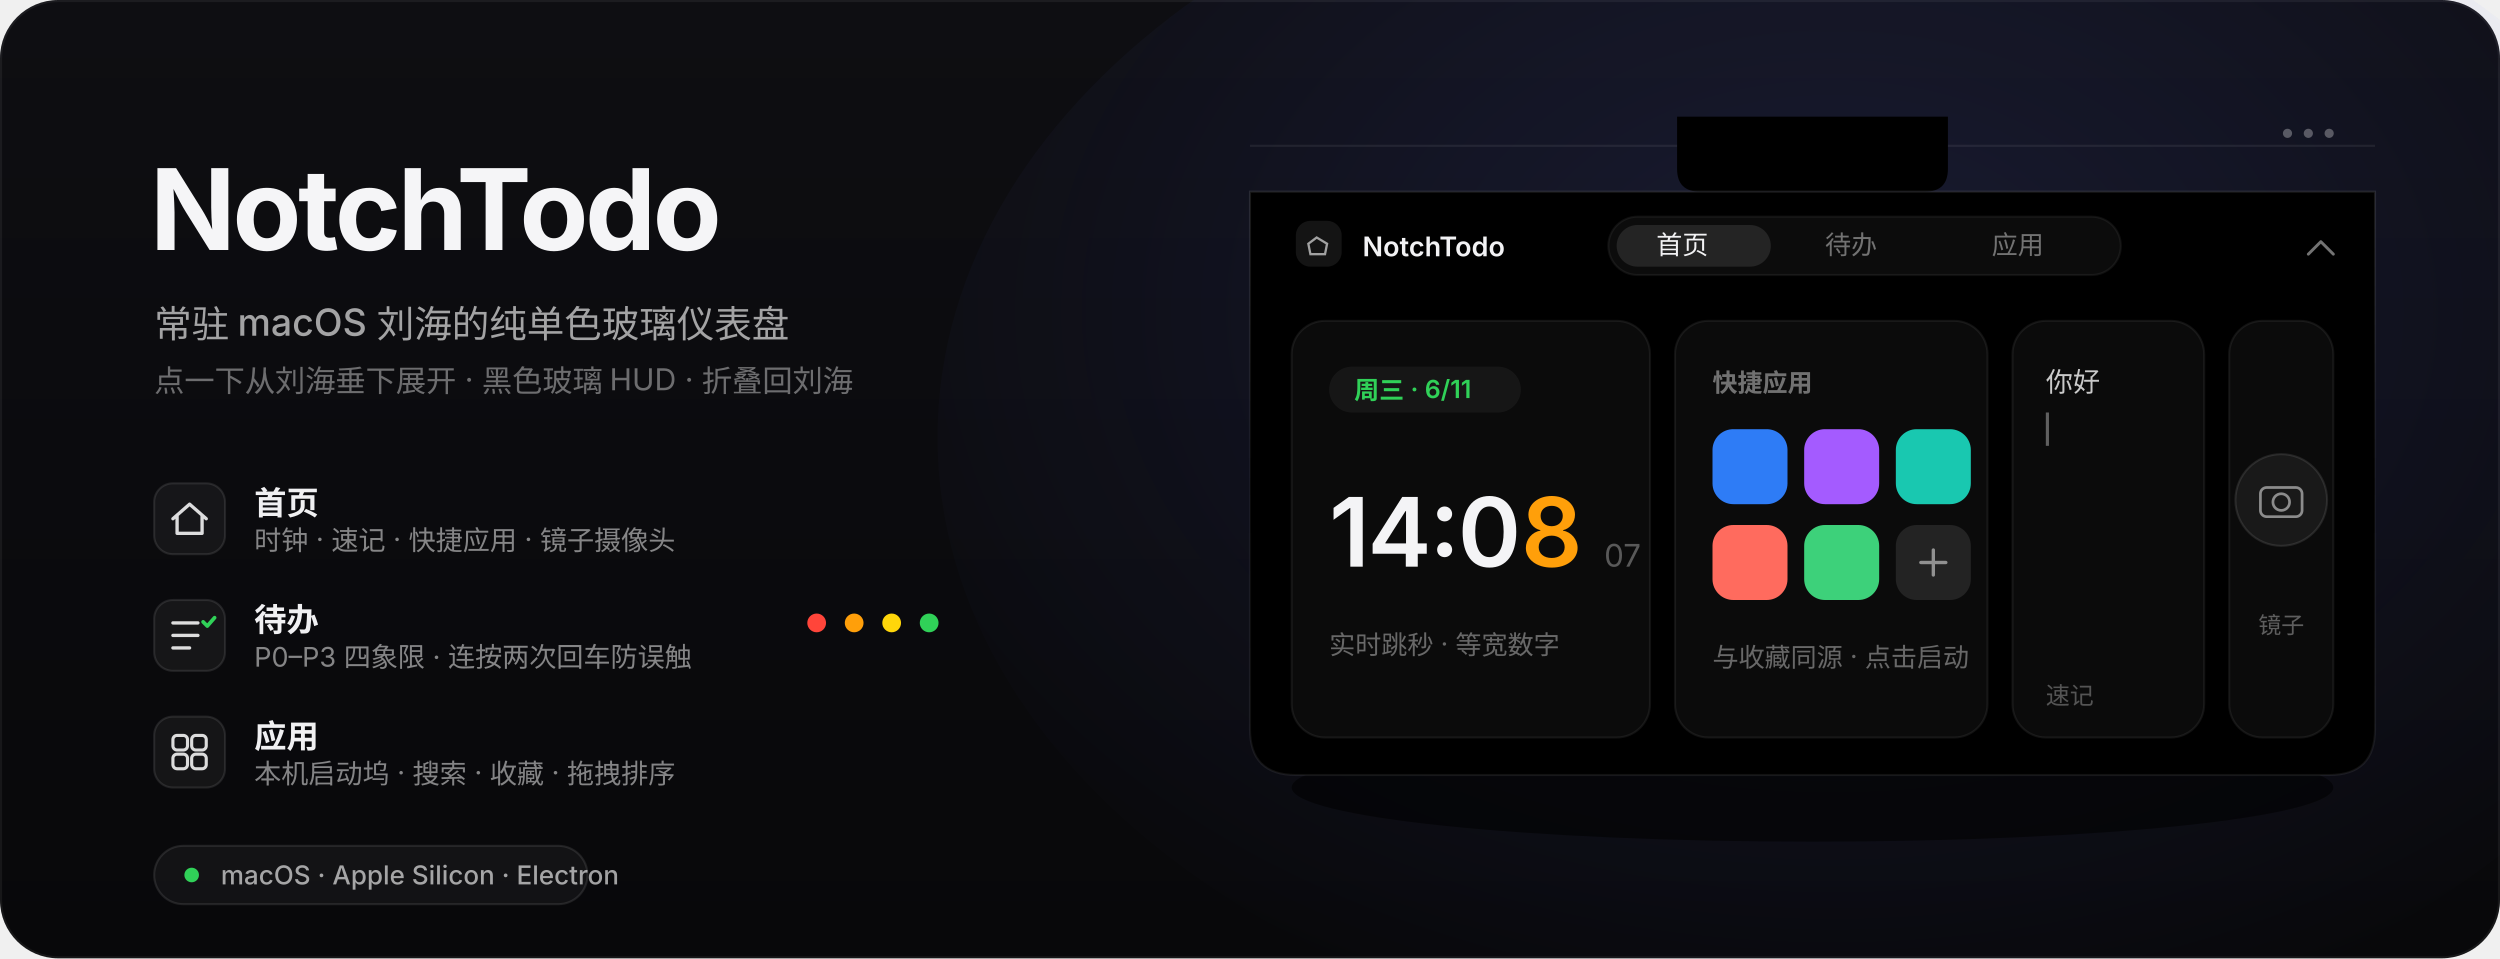
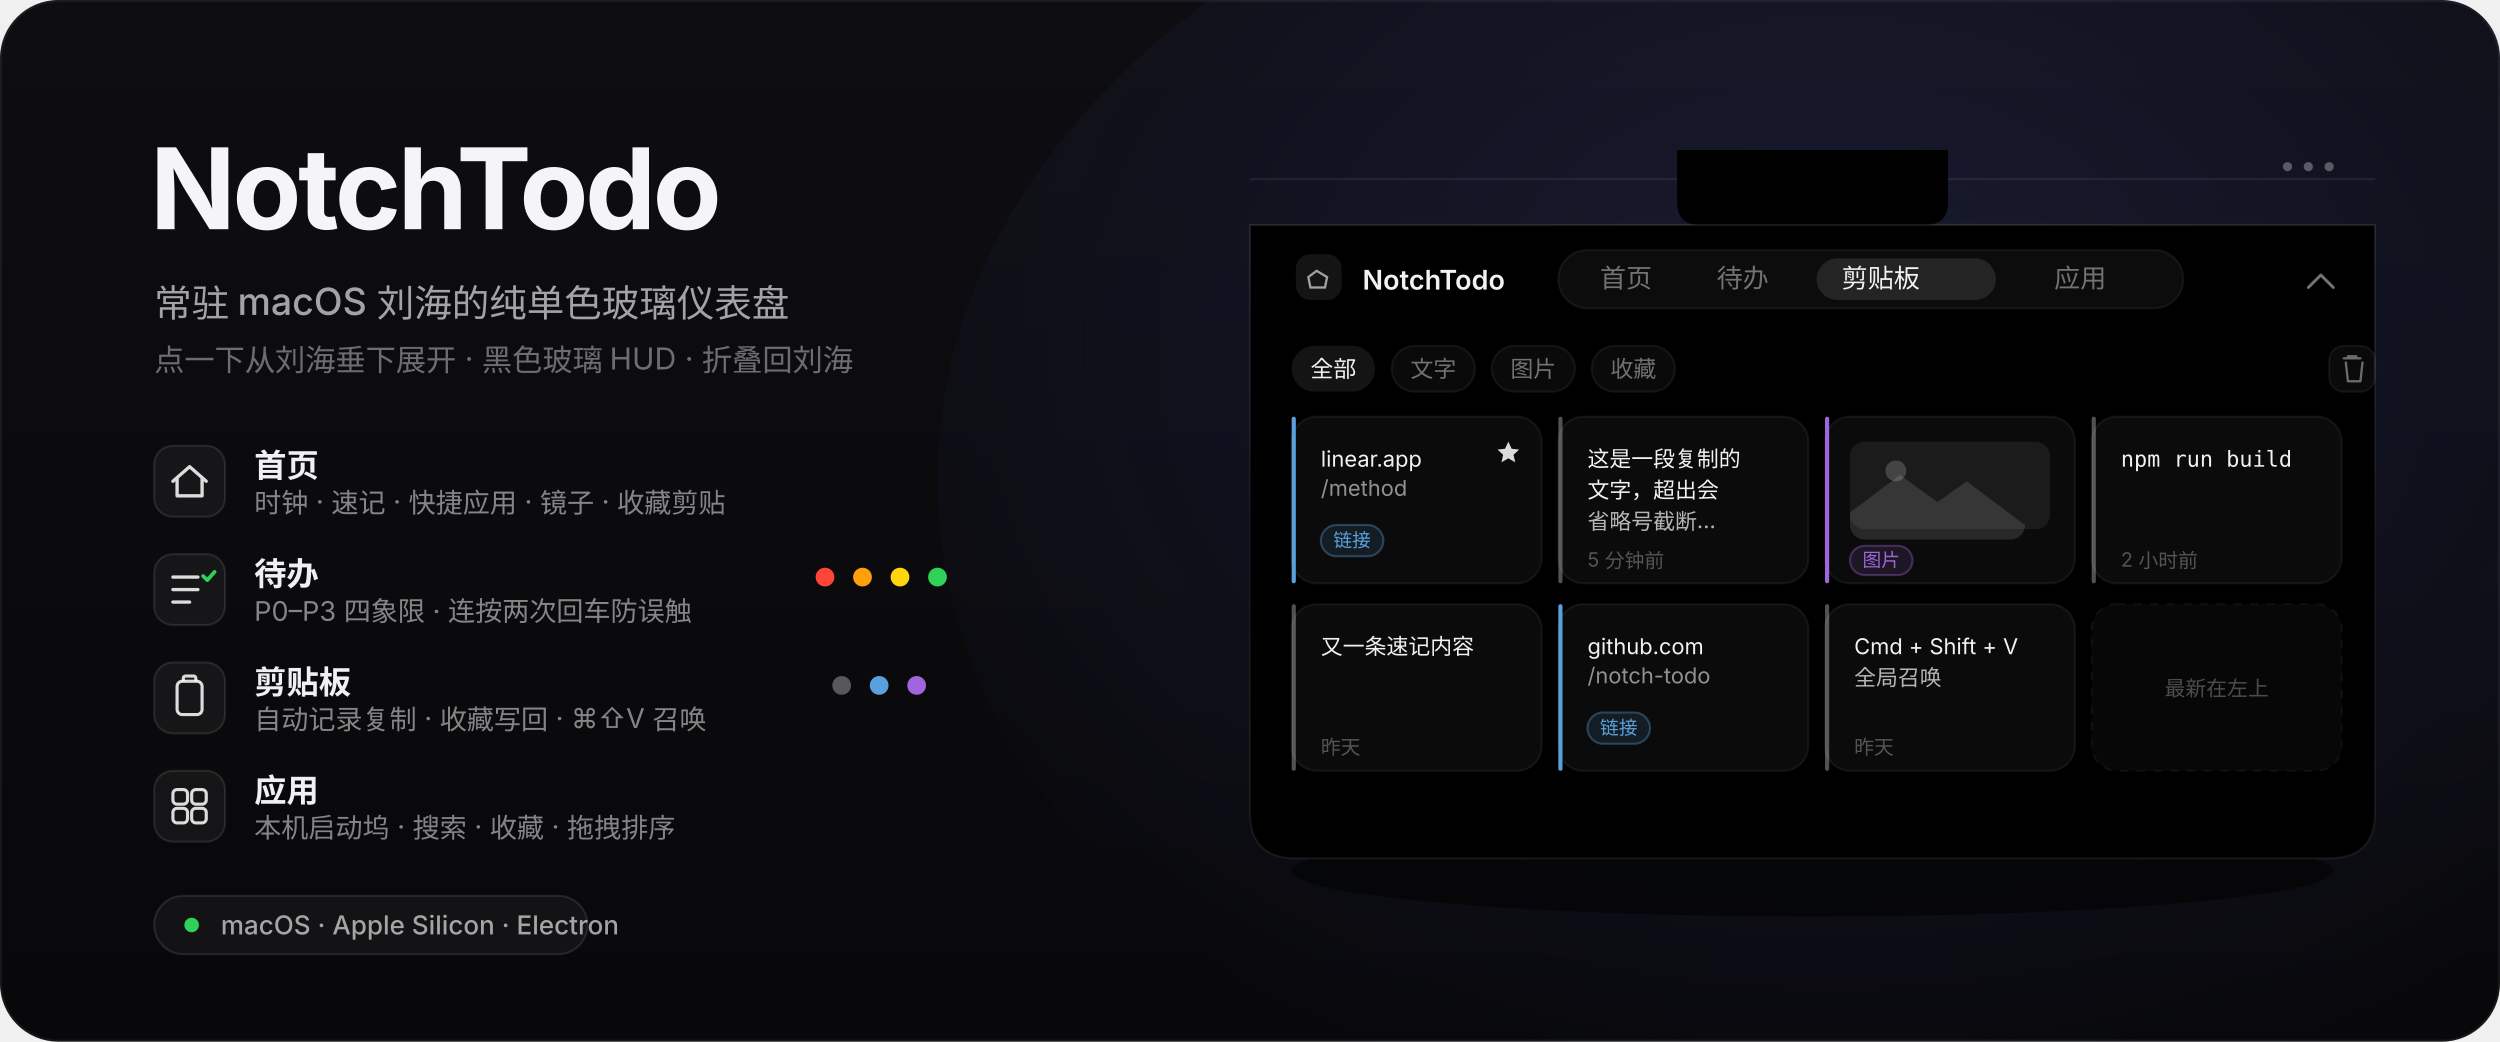
- <svg xmlns="http://www.w3.org/2000/svg" viewBox="0 0 1200 460" role="img" font-family="-apple-system, 'SF Pro Display', 'PingFang SC', system-ui, sans-serif">
+ <svg xmlns="http://www.w3.org/2000/svg" viewBox="0 0 1200 500" role="img" font-family="-apple-system, 'SF Pro Display', 'PingFang SC', system-ui, sans-serif">
  <defs>
    <linearGradient id="bg" x1="0" y1="0" x2="0" y2="1">
      <stop offset="0" stop-color="#0E0E12" />
      <stop offset="1" stop-color="#08080A" />
    </linearGradient>
    <radialGradient id="glow" cx="0.5" cy="0.4" r="0.6">
      <stop offset="0" stop-color="#5B6CFF" stop-opacity="0.14" />
      <stop offset="1" stop-color="#5B6CFF" stop-opacity="0" />
    </radialGradient>
    <linearGradient id="panelEdge" x1="0" y1="0" x2="0" y2="1">
      <stop offset="0" stop-color="#ffffff" stop-opacity="0.10" />
      <stop offset="0.5" stop-color="#ffffff" stop-opacity="0.04" />
      <stop offset="1" stop-color="#ffffff" stop-opacity="0.07" />
    </linearGradient>
  </defs>
-   <rect x="0" y="0" width="1200" height="460" rx="28" fill="url(#bg)" />
-   <rect x="0.5" y="0.5" width="1199" height="459" rx="27.5" fill="none" stroke="#ffffff" stroke-opacity="0.06" />
-   <ellipse cx="880" cy="210" rx="430" ry="300" fill="url(#glow)" />
-   <text x="72" y="120" font-size="54" font-weight="700" letter-spacing="-1.6" fill="#F5F5F7">NotchTodo</text>
-   <text x="74" y="162" font-size="18" font-weight="500" fill="#ffffff" fill-opacity="0.62">常驻 macOS 刘海的纯单色玻璃仪表盘</text>
-   <text x="74" y="188" font-size="14.5" fill="#ffffff" fill-opacity="0.40">点一下从刘海垂下展开 · 黑色玻璃 HUD · 折叠回刘海</text>
-   <g transform="translate(74,232)">
+   <rect x="0" y="0" width="1200" height="500" rx="28" fill="url(#bg)" />
+   <rect x="0.5" y="0.5" width="1199" height="499" rx="27.5" fill="none" stroke="#ffffff" stroke-opacity="0.06" />
+   <ellipse cx="880" cy="230" rx="430" ry="320" fill="url(#glow)" />
+   <text x="72" y="110" font-size="54" font-weight="700" letter-spacing="-1.6" fill="#F5F5F7">NotchTodo</text>
+   <text x="74" y="152" font-size="18" font-weight="500" fill="#ffffff" fill-opacity="0.62">常驻 macOS 刘海的纯单色玻璃仪表盘</text>
+   <text x="74" y="178" font-size="14.5" fill="#ffffff" fill-opacity="0.40">点一下从刘海垂下展开 · 黑色玻璃 HUD · 折叠回刘海</text>
+   <g transform="translate(74,214)">
    <rect x="0" y="0" width="34" height="34" rx="9" fill="#ffffff" fill-opacity="0.05" stroke="#ffffff" stroke-opacity="0.10" />
    <path d="M9 17 L17 10 L25 17 M11 15.5 V24 H23 V15.5" fill="none" stroke="#ffffff" stroke-opacity="0.85" stroke-width="1.6" stroke-linecap="round" stroke-linejoin="round" />
    <text x="48" y="15" font-size="15.5" font-weight="600" fill="#F0F0F2">首页</text>
-     <text x="48" y="32" font-size="13" fill="#ffffff" fill-opacity="0.50">时钟 · 速记 · 快捷应用 · 镜子摄像头</text>
+     <text x="48" y="32" font-size="13" fill="#ffffff" fill-opacity="0.50">时钟 · 速记 · 快捷应用 · 镜子 · 收藏剪贴</text>
  </g>
-   <g transform="translate(74,288)">
+   <g transform="translate(74,266)">
    <rect x="0" y="0" width="34" height="34" rx="9" fill="#ffffff" fill-opacity="0.05" stroke="#ffffff" stroke-opacity="0.10" />
    <path d="M9 11 H21 M9 17 H21 M9 23 H17" stroke="#ffffff" stroke-opacity="0.85" stroke-width="1.6" stroke-linecap="round" />
    <path d="M23.5 10.5 L25.5 12.5 L29 8.5" fill="none" stroke="#30D158" stroke-width="1.8" stroke-linecap="round" stroke-linejoin="round" />
    <text x="48" y="15" font-size="15.5" font-weight="600" fill="#F0F0F2">待办</text>
    <text x="48" y="32" font-size="13" fill="#ffffff" fill-opacity="0.50">P0–P3 四象限 · 连按两次回车防误触</text>
-     <circle cx="318" cy="11" r="4.5" fill="#FF453A" />
-     <circle cx="336" cy="11" r="4.5" fill="#FF9F0A" />
-     <circle cx="354" cy="11" r="4.5" fill="#FFD60A" />
-     <circle cx="372" cy="11" r="4.5" fill="#30D158" />
+     <circle cx="322" cy="11" r="4.5" fill="#FF453A" />
+     <circle cx="340" cy="11" r="4.5" fill="#FF9F0A" />
+     <circle cx="358" cy="11" r="4.5" fill="#FFD60A" />
+     <circle cx="376" cy="11" r="4.5" fill="#30D158" />
  </g>
-   <g transform="translate(74,344)">
+   <g transform="translate(74,318)">
+     <rect x="0" y="0" width="34" height="34" rx="9" fill="#ffffff" fill-opacity="0.05" stroke="#ffffff" stroke-opacity="0.10" />
+     <rect x="11" y="9" width="12" height="16" rx="2.5" fill="none" stroke="#ffffff" stroke-opacity="0.85" stroke-width="1.5" />
+     <path d="M14 9 v-1.5 a1 1 0 0 1 1 -1 h4 a1 1 0 0 1 1 1 V9" fill="none" stroke="#ffffff" stroke-opacity="0.85" stroke-width="1.5" stroke-linejoin="round" />
+     <text x="48" y="15" font-size="15.5" font-weight="600" fill="#F0F0F2">剪贴板</text>
+     <text x="48" y="32" font-size="13" fill="#ffffff" fill-opacity="0.50">自动记录复制 · 收藏写回 · ⌘⇧V 召唤</text>
+     <circle cx="330" cy="11" r="4.5" fill="#ffffff" fill-opacity="0.32" />
+     <circle cx="348" cy="11" r="4.5" fill="#5AA0DC" />
+     <circle cx="366" cy="11" r="4.5" fill="#A064DC" />
+   </g>
+   <g transform="translate(74,370)">
    <rect x="0" y="0" width="34" height="34" rx="9" fill="#ffffff" fill-opacity="0.05" stroke="#ffffff" stroke-opacity="0.10" />
    <rect x="9" y="9" width="7" height="7" rx="2" fill="none" stroke="#ffffff" stroke-opacity="0.85" stroke-width="1.5" />
    <rect x="18" y="9" width="7" height="7" rx="2" fill="none" stroke="#ffffff" stroke-opacity="0.85" stroke-width="1.5" />
    <rect x="9" y="18" width="7" height="7" rx="2" fill="none" stroke="#ffffff" stroke-opacity="0.85" stroke-width="1.5" />
    <rect x="18" y="18" width="7" height="7" rx="2" fill="none" stroke="#ffffff" stroke-opacity="0.85" stroke-width="1.5" />
    <text x="48" y="15" font-size="15.5" font-weight="600" fill="#F0F0F2">应用</text>
    <text x="48" y="32" font-size="13" fill="#ffffff" fill-opacity="0.50">本机启动坞 · 搜索 · 收藏 · 拖拽排序</text>
  </g>
-   <g transform="translate(74,406)">
+   <g transform="translate(74,430)">
    <rect x="0" y="0" width="208" height="28" rx="14" fill="#ffffff" fill-opacity="0.04" stroke="#ffffff" stroke-opacity="0.10" />
    <circle cx="18" cy="14" r="3.5" fill="#30D158" />
    <text x="32" y="18.5" font-size="12.5" font-weight="500" fill="#ffffff" fill-opacity="0.62">macOS · Apple Silicon · Electron</text>
  </g>
-   <line x1="600" y1="70" x2="1140" y2="70" stroke="#ffffff" stroke-opacity="0.07" />
-   <circle cx="1118" cy="64" r="2.2" fill="#ffffff" fill-opacity="0.30" />
-   <circle cx="1108" cy="64" r="2.2" fill="#ffffff" fill-opacity="0.30" />
-   <circle cx="1098" cy="64" r="2.2" fill="#ffffff" fill-opacity="0.30" />
-   <ellipse cx="870" cy="378" rx="250" ry="26" fill="#000000" fill-opacity="0.55" />
-   <path d="M805 56 L935 56 L935 81 Q935 92 924 92 L816 92 Q805 92 805 81 Z" fill="#000000" />
-   <path d="M600 92 L1140 92 L1140 350 Q1140 372 1118 372 L622 372 Q600 372 600 350 Z" fill="#000000" stroke="url(#panelEdge)" stroke-width="1" />
-   <rect x="622" y="106" width="22" height="22" rx="7" fill="#ffffff" fill-opacity="0.08" />
-   <path d="M628 117 l4 -3 l5 3 l-1 5 l-7 0 Z" fill="none" stroke="#ffffff" stroke-opacity="0.6" stroke-width="1.1" />
-   <text x="654" y="123" font-size="13" font-weight="600" fill="#F2F2F4">NotchTodo</text>
-   <rect x="772" y="104" width="246" height="28" rx="14" fill="#ffffff" fill-opacity="0.05" stroke="#ffffff" stroke-opacity="0.06" />
-   <rect x="776" y="108" width="74" height="20" rx="10" fill="#ffffff" fill-opacity="0.10" />
-   <text x="795" y="122" font-size="12.5" font-weight="500" fill="#F2F2F4">首页</text>
-   <text x="876" y="122" font-size="12.5" fill="#ffffff" fill-opacity="0.42">待办</text>
-   <text x="956" y="122" font-size="12.5" fill="#ffffff" fill-opacity="0.42">应用</text>
-   <path d="M1108 122 l6 -6 l6 6" fill="none" stroke="#ffffff" stroke-opacity="0.45" stroke-width="1.4" stroke-linecap="round" stroke-linejoin="round" />
-   <g transform="translate(620,154)">
-     <rect x="0" y="0" width="172" height="200" rx="16" fill="#ffffff" fill-opacity="0.045" stroke="#ffffff" stroke-opacity="0.07" />
-     <rect x="18" y="22" width="92" height="22" rx="11" fill="#ffffff" fill-opacity="0.05" />
-     <text x="30" y="37.5" font-size="12" font-weight="600" fill="#30D158">周三 · 6/11</text>
-     <text x="18" y="118" font-size="46" font-weight="600" letter-spacing="-1" fill="#F4F4F6">14:0<tspan fill="#FF9F0A">8</tspan>
-     </text>
-     <text x="150" y="118" font-size="15" fill="#ffffff" fill-opacity="0.32">07</text>
-     <text x="18" y="160" font-size="12.5" fill="#ffffff" fill-opacity="0.38">实时跳秒 · 等宽数字</text>
+   <line x1="600" y1="86" x2="1140" y2="86" stroke="#ffffff" stroke-opacity="0.07" />
+   <circle cx="1118" cy="80" r="2.2" fill="#ffffff" fill-opacity="0.30" />
+   <circle cx="1108" cy="80" r="2.2" fill="#ffffff" fill-opacity="0.30" />
+   <circle cx="1098" cy="80" r="2.2" fill="#ffffff" fill-opacity="0.30" />
+   <ellipse cx="870" cy="418" rx="250" ry="22" fill="#000000" fill-opacity="0.5" />
+   <path d="M805 72 L935 72 L935 97 Q935 108 924 108 L816 108 Q805 108 805 97 Z" fill="#000000" />
+   <path d="M600 108 L1140 108 L1140 390 Q1140 412 1118 412 L622 412 Q600 412 600 390 Z" fill="#000000" stroke="url(#panelEdge)" stroke-width="1" />
+   <rect x="622" y="122" width="22" height="22" rx="7" fill="#ffffff" fill-opacity="0.08" />
+   <path d="M628 133 l4 -3 l5 3 l-1 5 l-7 0 Z" fill="none" stroke="#ffffff" stroke-opacity="0.6" stroke-width="1.1" />
+   <text x="654" y="139" font-size="13" font-weight="600" fill="#F2F2F4">NotchTodo</text>
+   <rect x="748" y="120" width="300" height="28" rx="14" fill="#ffffff" fill-opacity="0.05" stroke="#ffffff" stroke-opacity="0.06" />
+   <text x="768" y="138" font-size="12.5" fill="#ffffff" fill-opacity="0.42">首页</text>
+   <text x="824" y="138" font-size="12.5" fill="#ffffff" fill-opacity="0.42">待办</text>
+   <rect x="872" y="124" width="86" height="20" rx="10" fill="#ffffff" fill-opacity="0.10" />
+   <text x="884" y="138" font-size="12.5" font-weight="500" fill="#F2F2F4">剪贴板</text>
+   <text x="986" y="138" font-size="12.5" fill="#ffffff" fill-opacity="0.42">应用</text>
+   <path d="M1108 138 l6 -6 l6 6" fill="none" stroke="#ffffff" stroke-opacity="0.45" stroke-width="1.4" stroke-linecap="round" stroke-linejoin="round" />
+   <g transform="translate(620,166)">
+     <rect x="0" y="0" width="40" height="22" rx="11" fill="#ffffff" fill-opacity="0.08" />
+     <text x="20" y="15" font-size="11" font-weight="500" fill="#F2F2F4" text-anchor="middle">全部</text>
+     <rect x="48" y="0" width="40" height="22" rx="11" fill="#ffffff" fill-opacity="0.04" stroke="#ffffff" stroke-opacity="0.06" />
+     <text x="68" y="15" font-size="11" fill="#ffffff" fill-opacity="0.42" text-anchor="middle">文字</text>
+     <rect x="96" y="0" width="40" height="22" rx="11" fill="#ffffff" fill-opacity="0.04" stroke="#ffffff" stroke-opacity="0.06" />
+     <text x="116" y="15" font-size="11" fill="#ffffff" fill-opacity="0.42" text-anchor="middle">图片</text>
+     <rect x="144" y="0" width="40" height="22" rx="11" fill="#ffffff" fill-opacity="0.04" stroke="#ffffff" stroke-opacity="0.06" />
+     <text x="164" y="15" font-size="11" fill="#ffffff" fill-opacity="0.42" text-anchor="middle">收藏</text>
+     <rect x="498" y="0" width="22" height="22" rx="7" fill="#ffffff" fill-opacity="0.04" stroke="#ffffff" stroke-opacity="0.06" />
+     <path d="M505 6 h8 M507 6 v-1 h4 v1 M506 8 l1 9 h6 l1 -9" fill="none" stroke="#ffffff" stroke-opacity="0.4" stroke-width="1.1" stroke-linecap="round" stroke-linejoin="round" />
  </g>
-   <g transform="translate(804,154)">
-     <rect x="0" y="0" width="150" height="200" rx="16" fill="#ffffff" fill-opacity="0.045" stroke="#ffffff" stroke-opacity="0.07" />
-     <text x="18" y="34" font-size="12" font-weight="600" fill="#ffffff" fill-opacity="0.42">快捷应用</text>
-     <rect x="18" y="52" width="36" height="36" rx="10" fill="#2E7CF6" />
-     <rect x="62" y="52" width="36" height="36" rx="10" fill="#A45BFF" />
-     <rect x="106" y="52" width="36" height="36" rx="10" fill="#19C8B0" />
-     <rect x="18" y="98" width="36" height="36" rx="10" fill="#FF6B5E" />
-     <rect x="62" y="98" width="36" height="36" rx="10" fill="#3DD17A" />
-     <rect x="106" y="98" width="36" height="36" rx="10" fill="#ffffff" fill-opacity="0.10" />
-     <path d="M124 110 v12 M118 116 h12" stroke="#ffffff" stroke-opacity="0.5" stroke-width="1.6" stroke-linecap="round" />
-     <text x="18" y="166" font-size="12.5" fill="#ffffff" fill-opacity="0.38">与收藏同源 · 点击启动</text>
+   <g transform="translate(620,200)">
+     <rect x="0" y="0" width="120" height="80" rx="12" fill="#ffffff" fill-opacity="0.045" stroke="#ffffff" stroke-opacity="0.06" />
+     <rect x="0" y="0" width="2" height="80" rx="1" fill="#5AA0DC" />
+     <text x="14" y="24" font-size="10.5" fill="#F2F2F4">linear.app</text>
+     <text x="14" y="38" font-size="10.5" fill="#ffffff" fill-opacity="0.55">/method</text>
+     <rect x="14" y="52" width="30" height="15" rx="7.5" fill="#5AA0DC" fill-opacity="0.12" stroke="#5AA0DC" stroke-opacity="0.35" />
+     <text x="29" y="62.5" font-size="9" fill="#5AA0DC" text-anchor="middle">链接</text>
+     <path d="M104 12 l1.6 3.4 l3.6 0.4 l-2.7 2.5 l0.8 3.6 l-3.3 -1.9 l-3.3 1.9 l0.8 -3.6 l-2.7 -2.5 l3.6 -0.4 Z" fill="#ffffff" fill-opacity="0.85" />
  </g>
-   <g transform="translate(966,154)">
-     <rect x="0" y="0" width="92" height="200" rx="16" fill="#ffffff" fill-opacity="0.045" stroke="#ffffff" stroke-opacity="0.07" />
-     <text x="16" y="34" font-size="13" fill="#ffffff" fill-opacity="0.78">你好</text>
-     <rect x="16" y="44" width="1.5" height="16" fill="#ffffff" fill-opacity="0.35" />
-     <text x="16" y="184" font-size="11.5" fill="#ffffff" fill-opacity="0.30">速记</text>
+   <g transform="translate(748,200)">
+     <rect x="0" y="0" width="120" height="80" rx="12" fill="#ffffff" fill-opacity="0.045" stroke="#ffffff" stroke-opacity="0.06" />
+     <rect x="0" y="0" width="2" height="80" rx="1" fill="#ffffff" fill-opacity="0.32" />
+     <text x="14" y="24" font-size="10.5" fill="#F2F2F4">这是一段复制的</text>
+     <text x="14" y="39" font-size="10.5" fill="#F2F2F4">文字，超出会</text>
+     <text x="14" y="54" font-size="10.5" fill="#ffffff" fill-opacity="0.7">省略号截断…</text>
+     <text x="14" y="72" font-size="9.5" fill="#ffffff" fill-opacity="0.3">5 分钟前</text>
  </g>
-   <g transform="translate(1070,154)">
-     <rect x="0" y="0" width="50" height="200" rx="16" fill="#ffffff" fill-opacity="0.045" stroke="#ffffff" stroke-opacity="0.07" />
-     <circle cx="25" cy="86" r="22" fill="#ffffff" fill-opacity="0.06" stroke="#ffffff" stroke-opacity="0.10" />
-     <rect x="15" y="80" width="20" height="14" rx="3" fill="none" stroke="#ffffff" stroke-opacity="0.5" stroke-width="1.3" />
-     <circle cx="25" cy="87" r="4" fill="none" stroke="#ffffff" stroke-opacity="0.5" stroke-width="1.3" />
-     <text x="25" y="150" font-size="11" fill="#ffffff" fill-opacity="0.34" text-anchor="middle">镜子</text>
+   <g transform="translate(876,200)">
+     <rect x="0" y="0" width="120" height="80" rx="12" fill="#ffffff" fill-opacity="0.045" stroke="#ffffff" stroke-opacity="0.06" />
+     <rect x="0" y="0" width="2" height="80" rx="1" fill="#A064DC" />
+     <rect x="12" y="12" width="96" height="42" rx="7" fill="#ffffff" fill-opacity="0.07" />
+     <path d="M12 46 l24 -18 l18 13 l14 -10 l28 21 v0 a7 7 0 0 1 -7 7 h-70 a7 7 0 0 1 -7 -7 Z" fill="#ffffff" fill-opacity="0.12" />
+     <circle cx="34" cy="26" r="5" fill="#ffffff" fill-opacity="0.18" />
+     <rect x="12" y="62" width="30" height="14" rx="7" fill="#A064DC" fill-opacity="0.12" stroke="#A064DC" stroke-opacity="0.35" />
+     <text x="27" y="72" font-size="9" fill="#A064DC" text-anchor="middle">图片</text>
+   </g>
+   <g transform="translate(1004,200)">
+     <rect x="0" y="0" width="120" height="80" rx="12" fill="#ffffff" fill-opacity="0.045" stroke="#ffffff" stroke-opacity="0.06" />
+     <rect x="0" y="0" width="2" height="80" rx="1" fill="#ffffff" fill-opacity="0.32" />
+     <text x="14" y="24" font-size="10.5" font-family="'SF Mono', ui-monospace, monospace" fill="#F2F2F4">npm run build</text>
+     <text x="14" y="72" font-size="9.5" fill="#ffffff" fill-opacity="0.3">2 小时前</text>
+   </g>
+   <g transform="translate(620,290)">
+     <rect x="0" y="0" width="120" height="80" rx="12" fill="#ffffff" fill-opacity="0.045" stroke="#ffffff" stroke-opacity="0.06" />
+     <rect x="0" y="0" width="2" height="80" rx="1" fill="#ffffff" fill-opacity="0.32" />
+     <text x="14" y="24" font-size="10.5" fill="#F2F2F4">又一条速记内容</text>
+     <text x="14" y="72" font-size="9.5" fill="#ffffff" fill-opacity="0.3">昨天</text>
+   </g>
+   <g transform="translate(748,290)">
+     <rect x="0" y="0" width="120" height="80" rx="12" fill="#ffffff" fill-opacity="0.045" stroke="#ffffff" stroke-opacity="0.06" />
+     <rect x="0" y="0" width="2" height="80" rx="1" fill="#5AA0DC" />
+     <text x="14" y="24" font-size="10.5" fill="#F2F2F4">github.com</text>
+     <text x="14" y="38" font-size="10.5" fill="#ffffff" fill-opacity="0.55">/notch-todo</text>
+     <rect x="14" y="52" width="30" height="15" rx="7.5" fill="#5AA0DC" fill-opacity="0.12" stroke="#5AA0DC" stroke-opacity="0.35" />
+     <text x="29" y="62.5" font-size="9" fill="#5AA0DC" text-anchor="middle">链接</text>
+   </g>
+   <g transform="translate(876,290)">
+     <rect x="0" y="0" width="120" height="80" rx="12" fill="#ffffff" fill-opacity="0.045" stroke="#ffffff" stroke-opacity="0.06" />
+     <rect x="0" y="0" width="2" height="80" rx="1" fill="#ffffff" fill-opacity="0.32" />
+     <text x="14" y="24" font-size="10.5" fill="#F2F2F4">Cmd + Shift + V</text>
+     <text x="14" y="39" font-size="10.5" fill="#ffffff" fill-opacity="0.7">全局召唤</text>
+     <text x="14" y="72" font-size="9.5" fill="#ffffff" fill-opacity="0.3">昨天</text>
+   </g>
+   <g transform="translate(1004,290)">
+     <rect x="0" y="0" width="120" height="80" rx="12" fill="#ffffff" fill-opacity="0.03" stroke="#ffffff" stroke-opacity="0.05" stroke-dasharray="4 4" />
+     <text x="60" y="44" font-size="10" fill="#ffffff" fill-opacity="0.28" text-anchor="middle">最新在左上</text>
  </g>
</svg>
